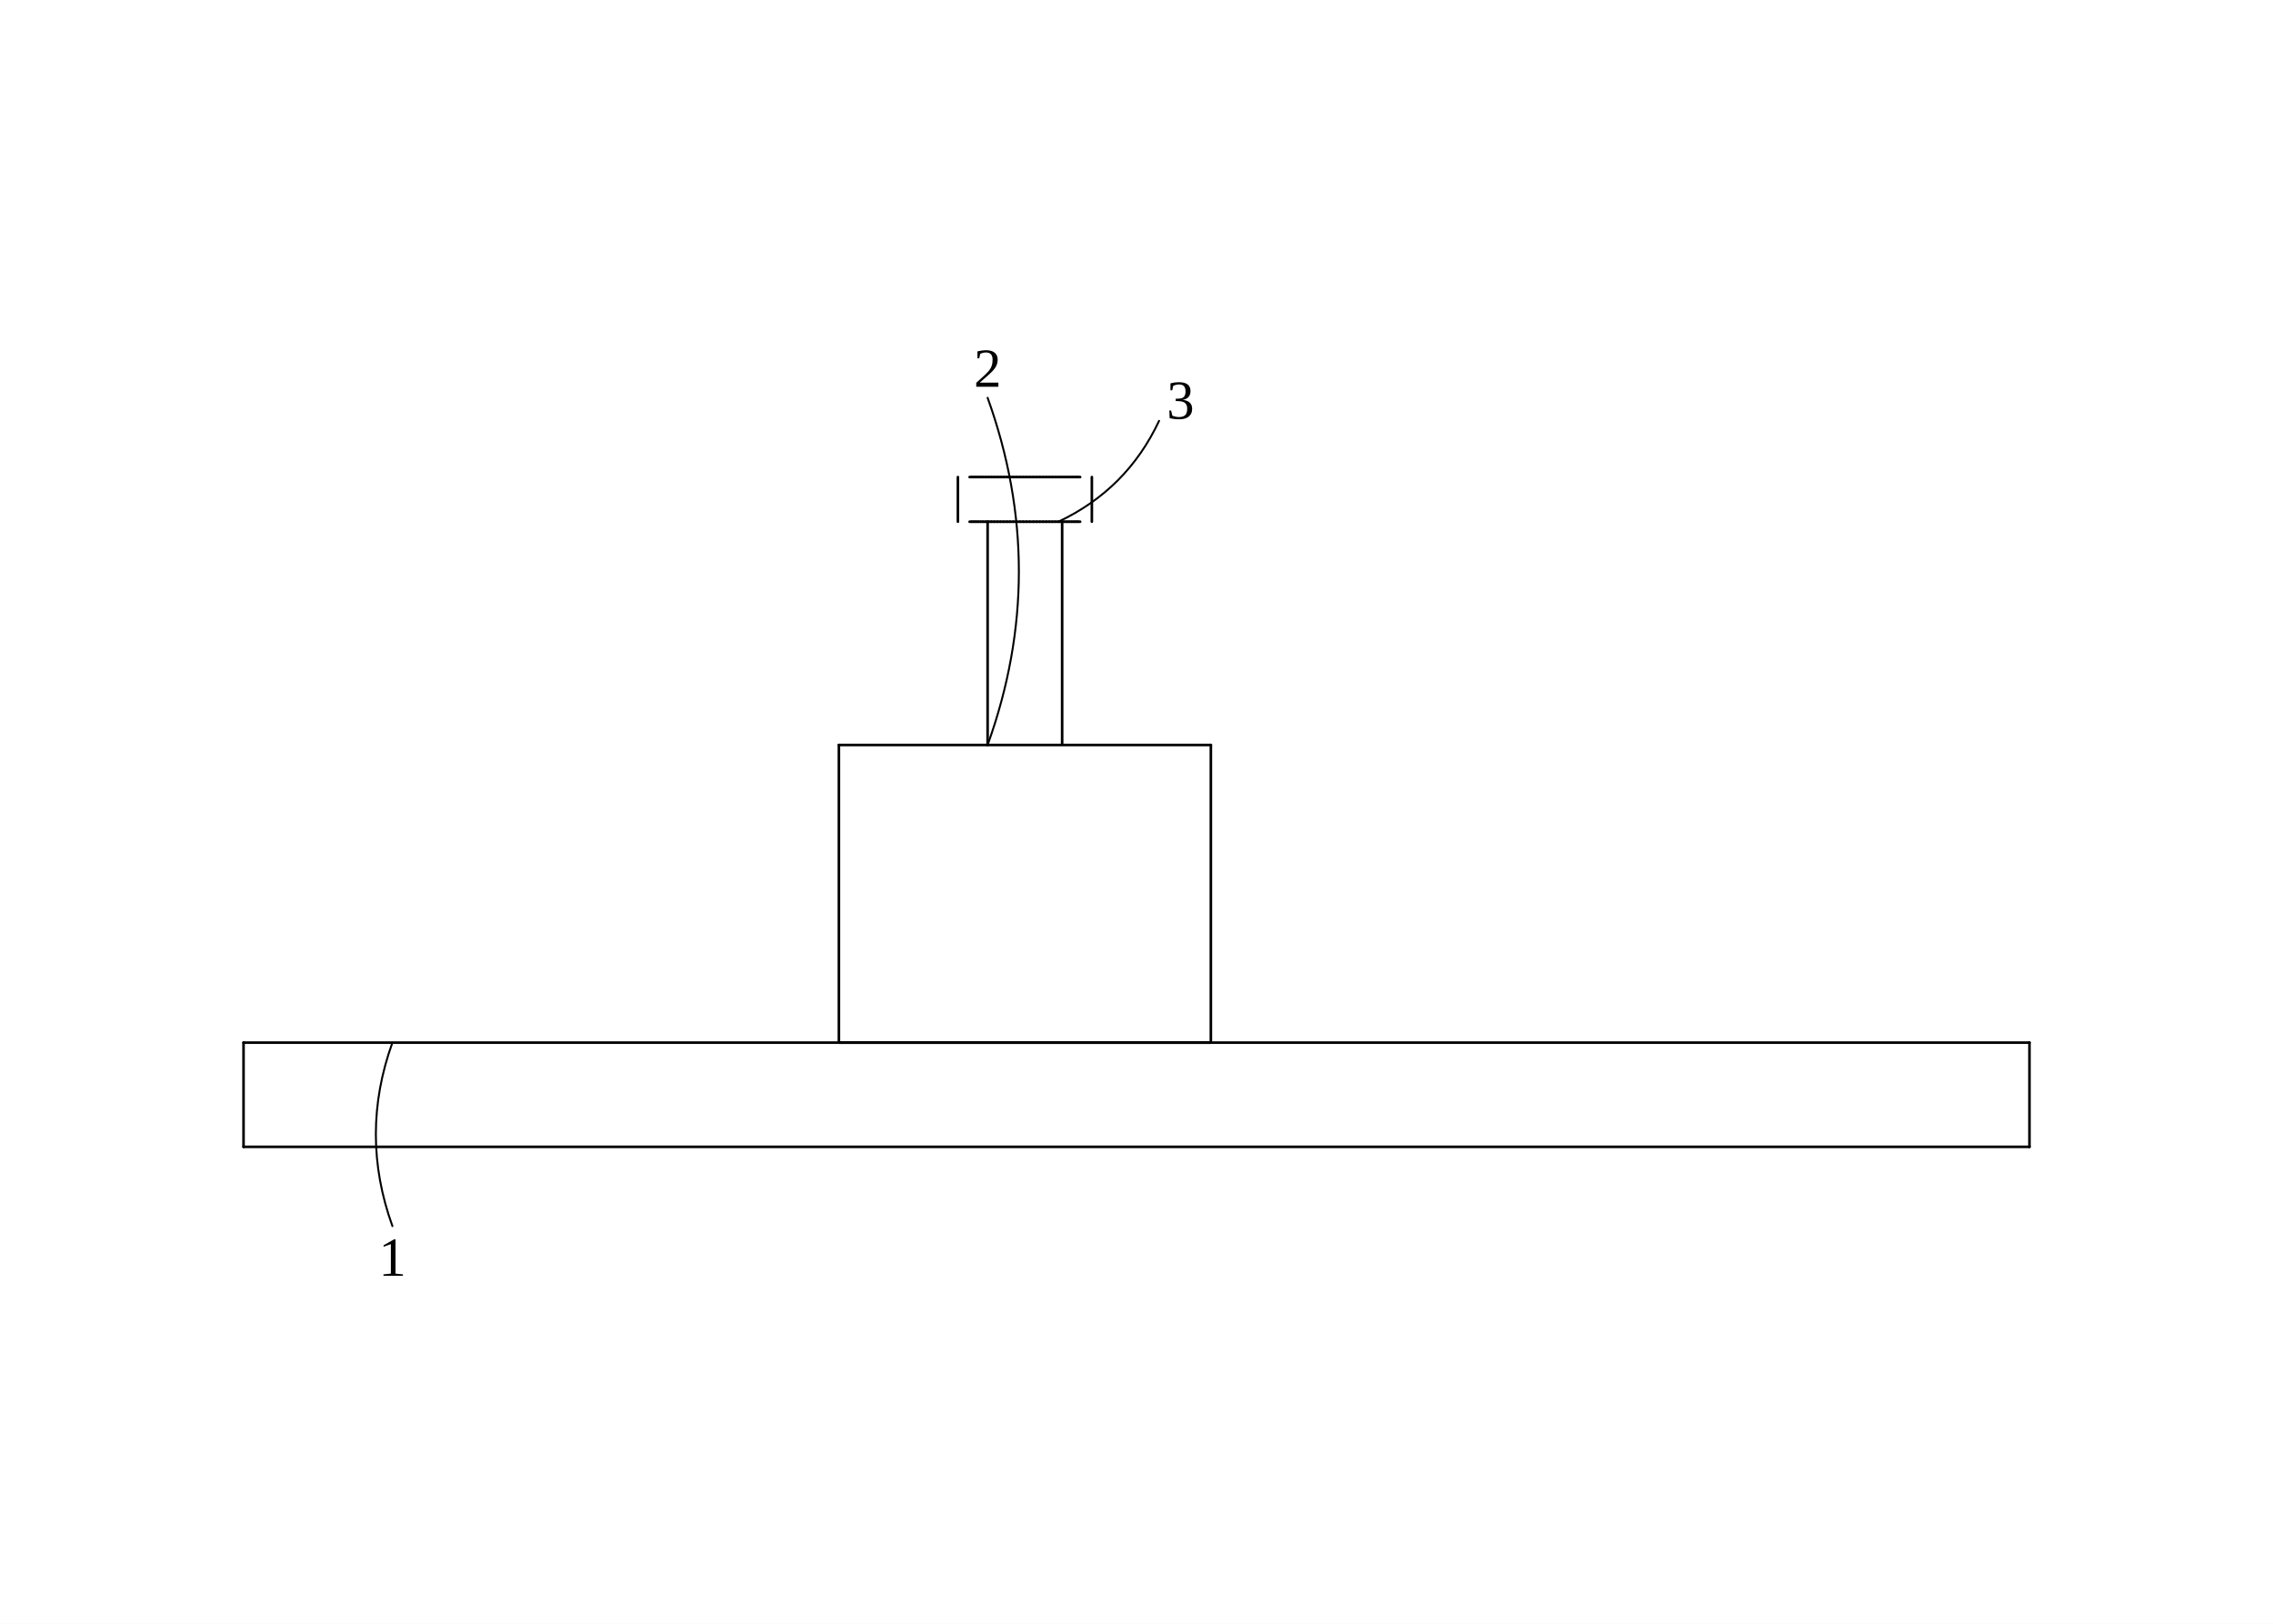
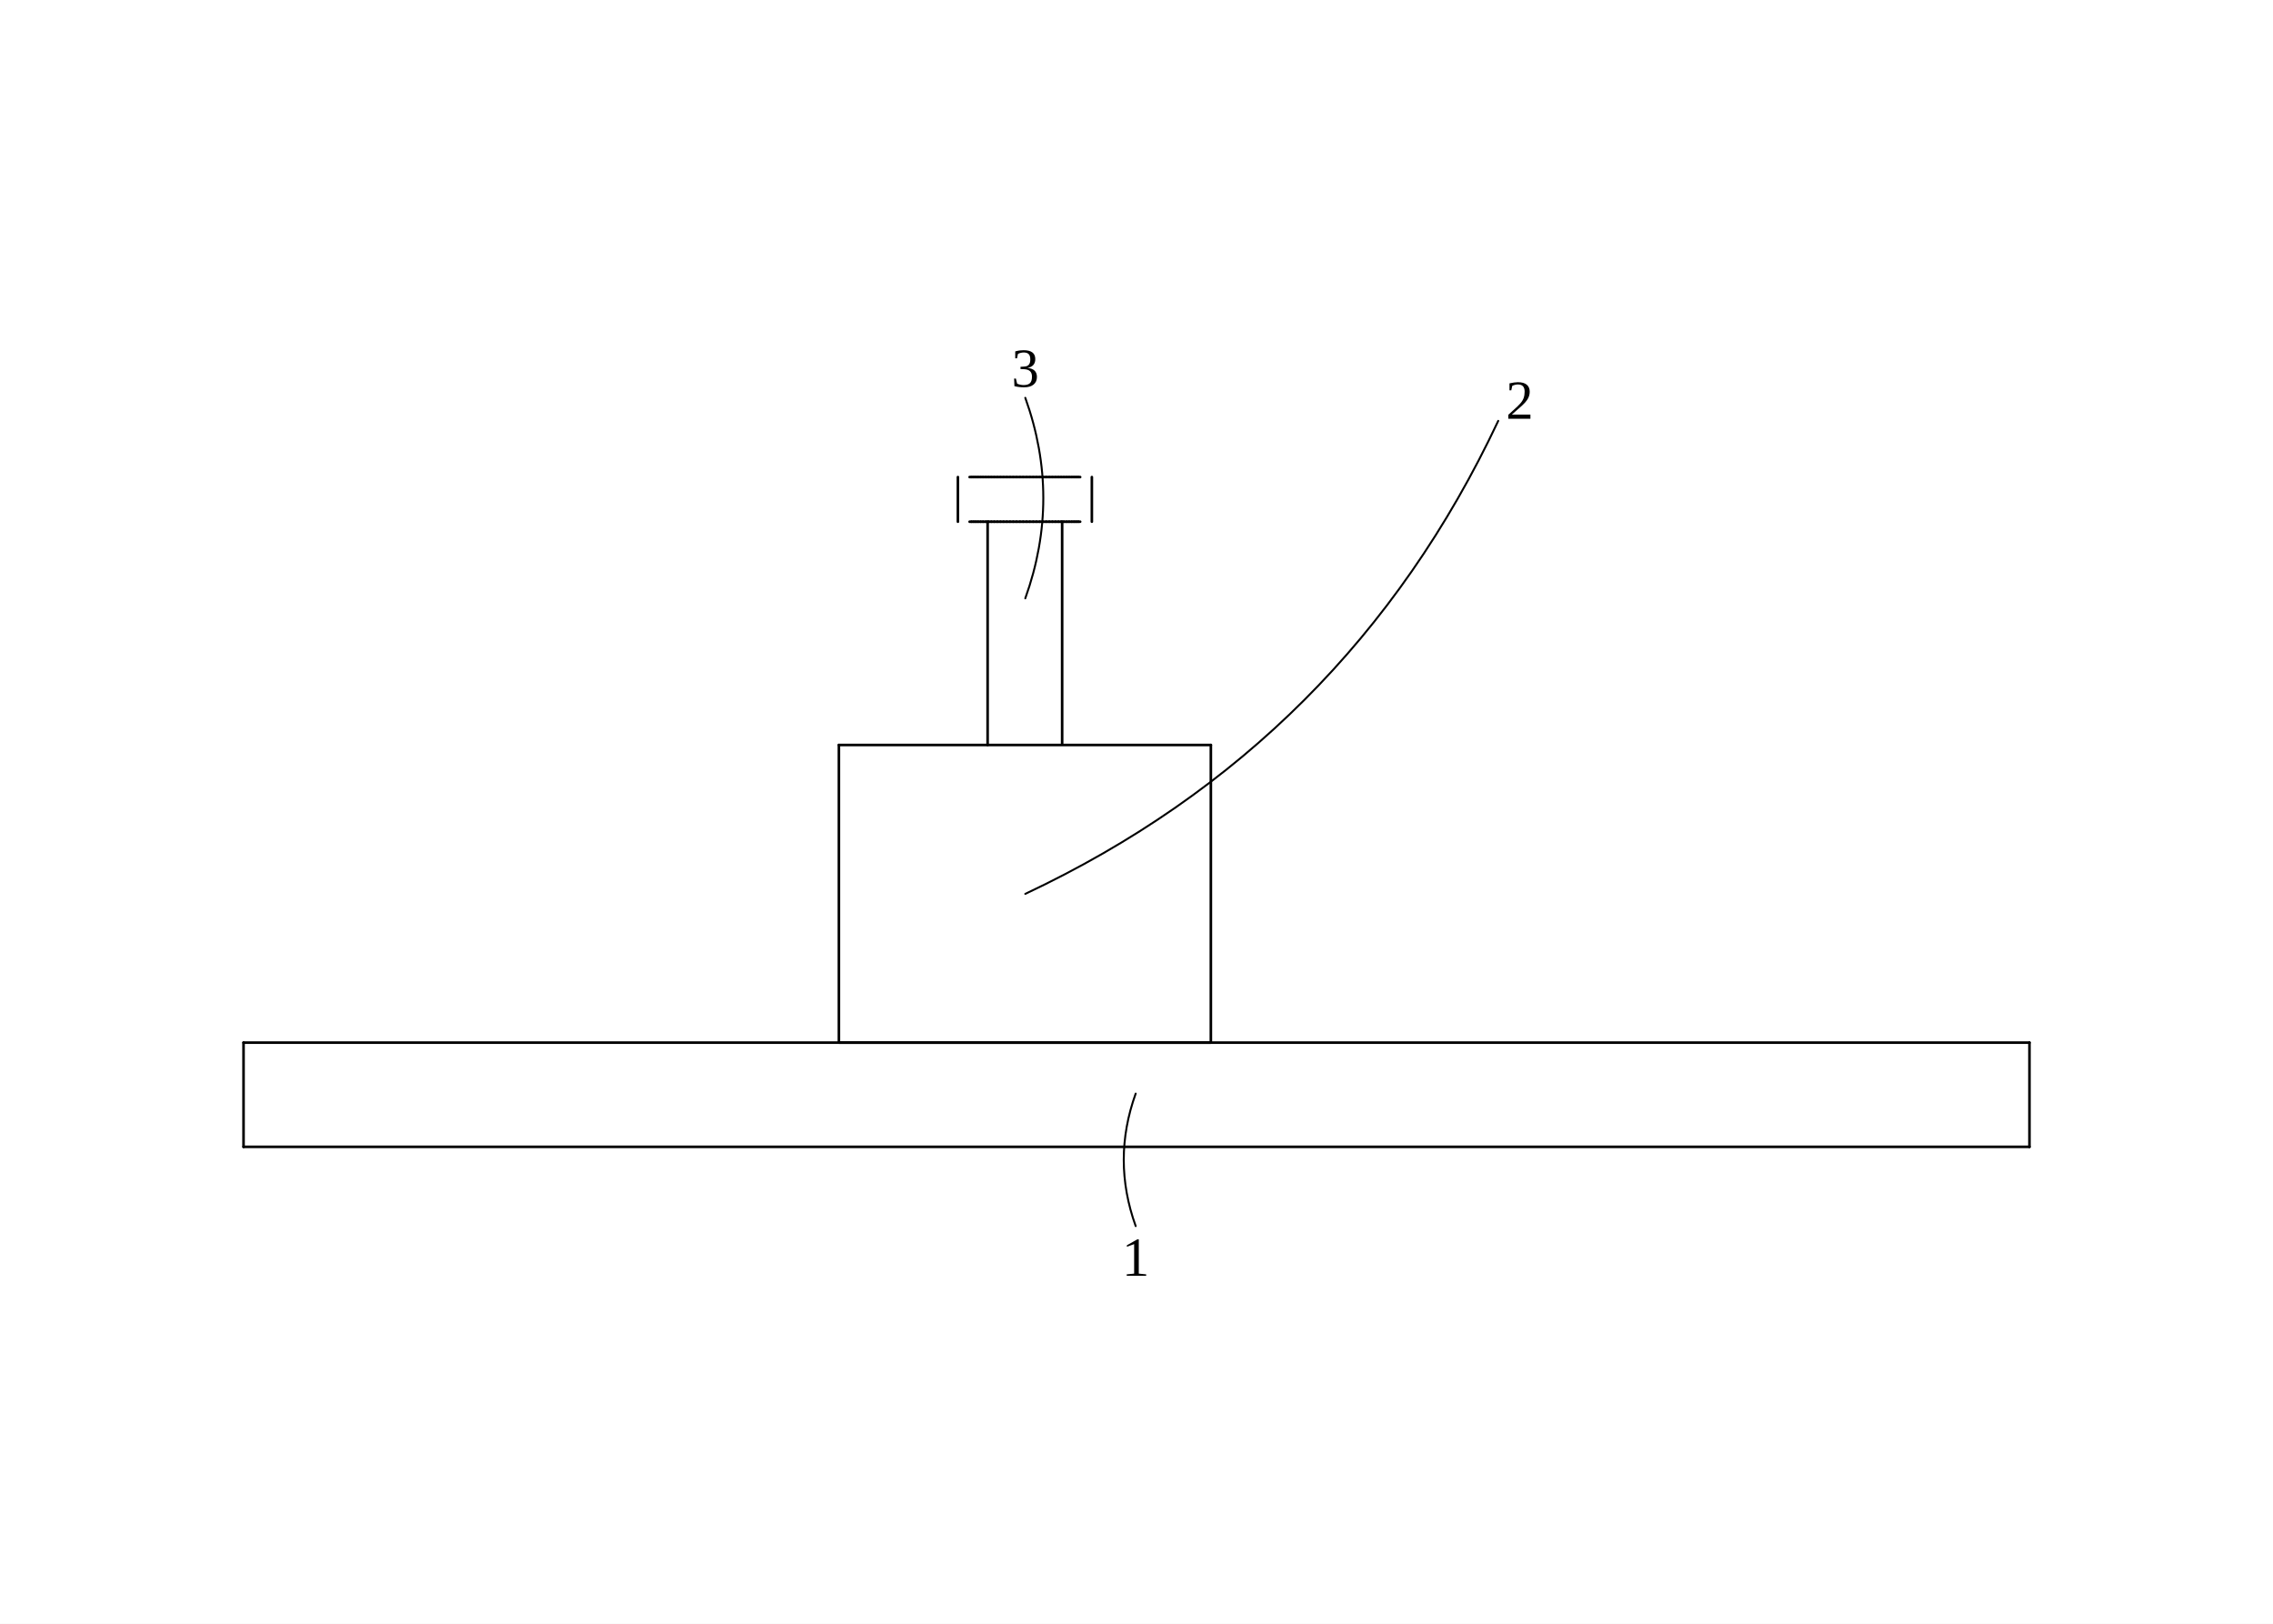
<svg xmlns="http://www.w3.org/2000/svg" width="1400" height="1000" viewBox="0 0 1400 1000" role="img" aria-label="测试前视图">
  <rect width="1400" height="1000" fill="#ffffff" />
  <g fill="none" stroke="#000000" stroke-width="1.6" stroke-linecap="round" stroke-linejoin="round" stroke-miterlimit="8">
    <path d="M 150.0 706.3 L 150.0 642.1" />
    <path d="M 1250.0 706.3 L 1250.0 642.1" />
    <path d="M 150.0 706.3 L 1250.0 706.3" />
    <path d="M 150.0 642.1 L 1250.0 642.1" />
+     <path d="M 516.7 642.1 L 516.7 458.8" />
+     <path d="M 745.8 458.8 L 745.8 642.1" />
    <path d="M 516.7 642.1 L 745.8 642.1" />
-     <path d="M 516.7 642.1 L 516.7 458.8" />
-     <path d="M 745.8 642.1 L 745.8 458.8" />
    <path d="M 516.7 458.8 L 745.8 458.8" />
-     <path d="M 654.2 457.8 L 654.2 321.3" />
-     <path d="M 608.3 458.8 L 608.3 321.3" />
+     <path d="M 654.2 321.3 L 654.2 457.8" />
+     <path d="M 608.3 321.3 L 608.3 458.8" />
    <path d="M 601.0 321.3 L 602.4 321.3" />
    <path d="M 602.4 321.3 L 604.0 321.3" />
    <path d="M 604.0 321.3 L 605.5 321.3" />
    <path d="M 601.0 321.3 L 599.7 321.3" />
    <path d="M 599.7 321.3 L 598.4 321.3" />
    <path d="M 605.5 321.3 L 607.2 321.3" />
    <path d="M 607.2 321.3 L 608.9 321.3" />
    <path d="M 598.4 321.3 L 597.2 321.3" />
    <path d="M 608.9 321.3 L 610.6 321.3" />
    <path d="M 610.6 321.3 L 612.4 321.3" />
    <path d="M 612.4 321.3 L 614.3 321.3" />
    <path d="M 614.3 321.3 L 616.2 321.3" />
    <path d="M 616.2 321.3 L 618.1 321.3" />
    <path d="M 618.1 321.3 L 620.1 321.3" />
    <path d="M 620.1 321.3 L 622.1 321.3" />
    <path d="M 622.1 321.3 L 624.1 321.3" />
    <path d="M 624.1 321.3 L 626.1 321.3" />
    <path d="M 626.1 321.3 L 628.2 321.3" />
    <path d="M 628.2 321.3 L 630.2 321.3" />
    <path d="M 630.2 321.3 L 632.3 321.3" />
    <path d="M 632.3 321.3 L 634.3 321.3" />
    <path d="M 634.3 321.3 L 636.4 321.3" />
    <path d="M 636.4 321.3 L 638.4 321.3" />
    <path d="M 638.4 321.3 L 640.4 321.3" />
    <path d="M 640.4 321.3 L 642.4 321.3" />
    <path d="M 642.4 321.3 L 644.4 321.3" />
    <path d="M 644.4 321.3 L 646.3 321.3" />
    <path d="M 646.3 321.3 L 648.2 321.3" />
    <path d="M 648.2 321.3 L 650.1 321.3" />
    <path d="M 650.1 321.3 L 651.9 321.3" />
    <path d="M 651.9 321.3 L 653.6 321.3" />
    <path d="M 653.6 321.3 L 655.3 321.3" />
    <path d="M 655.3 321.3 L 657.0 321.3" />
    <path d="M 657.0 321.3 L 658.5 321.3" />
    <path d="M 658.5 321.3 L 660.1 321.3" />
    <path d="M 660.1 321.3 L 661.5 321.3" />
    <path d="M 661.5 321.3 L 662.8 321.3" />
    <path d="M 662.8 321.3 L 664.1 321.3" />
    <path d="M 664.1 321.3 L 665.3 321.3" />
    <path d="M 672.5 321.3 L 672.5 293.8" />
    <path d="M 590.0 321.3 L 590.0 293.8" />
    <path d="M 597.2 293.8 L 598.4 293.8" />
    <path d="M 598.4 293.8 L 599.7 293.8" />
    <path d="M 599.7 293.8 L 601.0 293.8" />
    <path d="M 601.0 293.8 L 602.4 293.8" />
    <path d="M 602.4 293.8 L 604.0 293.8" />
    <path d="M 604.0 293.8 L 605.5 293.8" />
    <path d="M 605.5 293.8 L 607.2 293.8" />
    <path d="M 607.2 293.8 L 608.9 293.8" />
    <path d="M 608.9 293.8 L 610.6 293.8" />
    <path d="M 610.6 293.8 L 612.4 293.8" />
    <path d="M 612.4 293.8 L 614.3 293.8" />
    <path d="M 614.3 293.8 L 616.2 293.8" />
    <path d="M 616.2 293.8 L 618.1 293.8" />
    <path d="M 618.1 293.8 L 620.1 293.8" />
    <path d="M 620.1 293.8 L 622.1 293.8" />
    <path d="M 622.1 293.8 L 624.1 293.8" />
    <path d="M 624.1 293.8 L 626.1 293.8" />
    <path d="M 626.1 293.8 L 628.2 293.8" />
    <path d="M 628.2 293.8 L 630.2 293.8" />
    <path d="M 630.2 293.8 L 632.3 293.8" />
    <path d="M 632.3 293.8 L 634.3 293.8" />
    <path d="M 634.3 293.8 L 636.4 293.8" />
    <path d="M 636.4 293.8 L 638.4 293.8" />
    <path d="M 638.4 293.8 L 640.4 293.8" />
    <path d="M 640.4 293.8 L 642.4 293.8" />
    <path d="M 642.4 293.8 L 644.4 293.8" />
    <path d="M 644.4 293.8 L 646.3 293.8" />
    <path d="M 646.3 293.8 L 648.2 293.8" />
    <path d="M 648.2 293.8 L 650.1 293.8" />
    <path d="M 650.1 293.8 L 651.9 293.8" />
    <path d="M 651.9 293.8 L 653.6 293.8" />
    <path d="M 653.6 293.8 L 655.3 293.8" />
    <path d="M 655.3 293.8 L 657.0 293.8" />
    <path d="M 657.0 293.8 L 658.5 293.8" />
    <path d="M 658.5 293.8 L 660.1 293.8" />
    <path d="M 660.1 293.8 L 661.5 293.8" />
    <path d="M 661.5 293.8 L 662.8 293.8" />
    <path d="M 662.8 293.8 L 664.1 293.8" />
    <path d="M 664.1 293.8 L 665.3 293.8" />
  </g>
  <g fill="none" stroke="#000000" stroke-width="1.2" stroke-linecap="round" font-family="'Times New Roman', 'SimSun', serif" font-size="34" text-anchor="middle">
-     <path d="M 241.7 642.1 Q 221.3 698.6 241.7 755.1" />
-     <text fill="#000000" stroke="none" x="241.7" y="785.7">1</text>
-     <path d="M 608.3 458.8 Q 646.8 351.9 608.3 245.0" />
-     <text fill="#000000" stroke="none" x="608.3" y="238.2">2</text>
-     <path d="M 651.9 321.3 Q 694.1 301.4 713.9 259.2" />
-     <text fill="#000000" stroke="none" x="727.1" y="257.9">3</text>
+     <path d="M 699.5 673.5 Q 684.8 714.3 699.5 755.1" />
+     <text fill="#000000" stroke="none" x="699.5" y="785.7">1</text>
+     <path d="M 631.5 550.5 Q 829.6 457.3 922.8 259.2" />
+     <text fill="#000000" stroke="none" x="936.0" y="257.9">2</text>
+     <path d="M 631.5 368.5 Q 653.7 306.7 631.5 245.0" />
+     <text fill="#000000" stroke="none" x="631.5" y="238.2">3</text>
  </g>
</svg>
